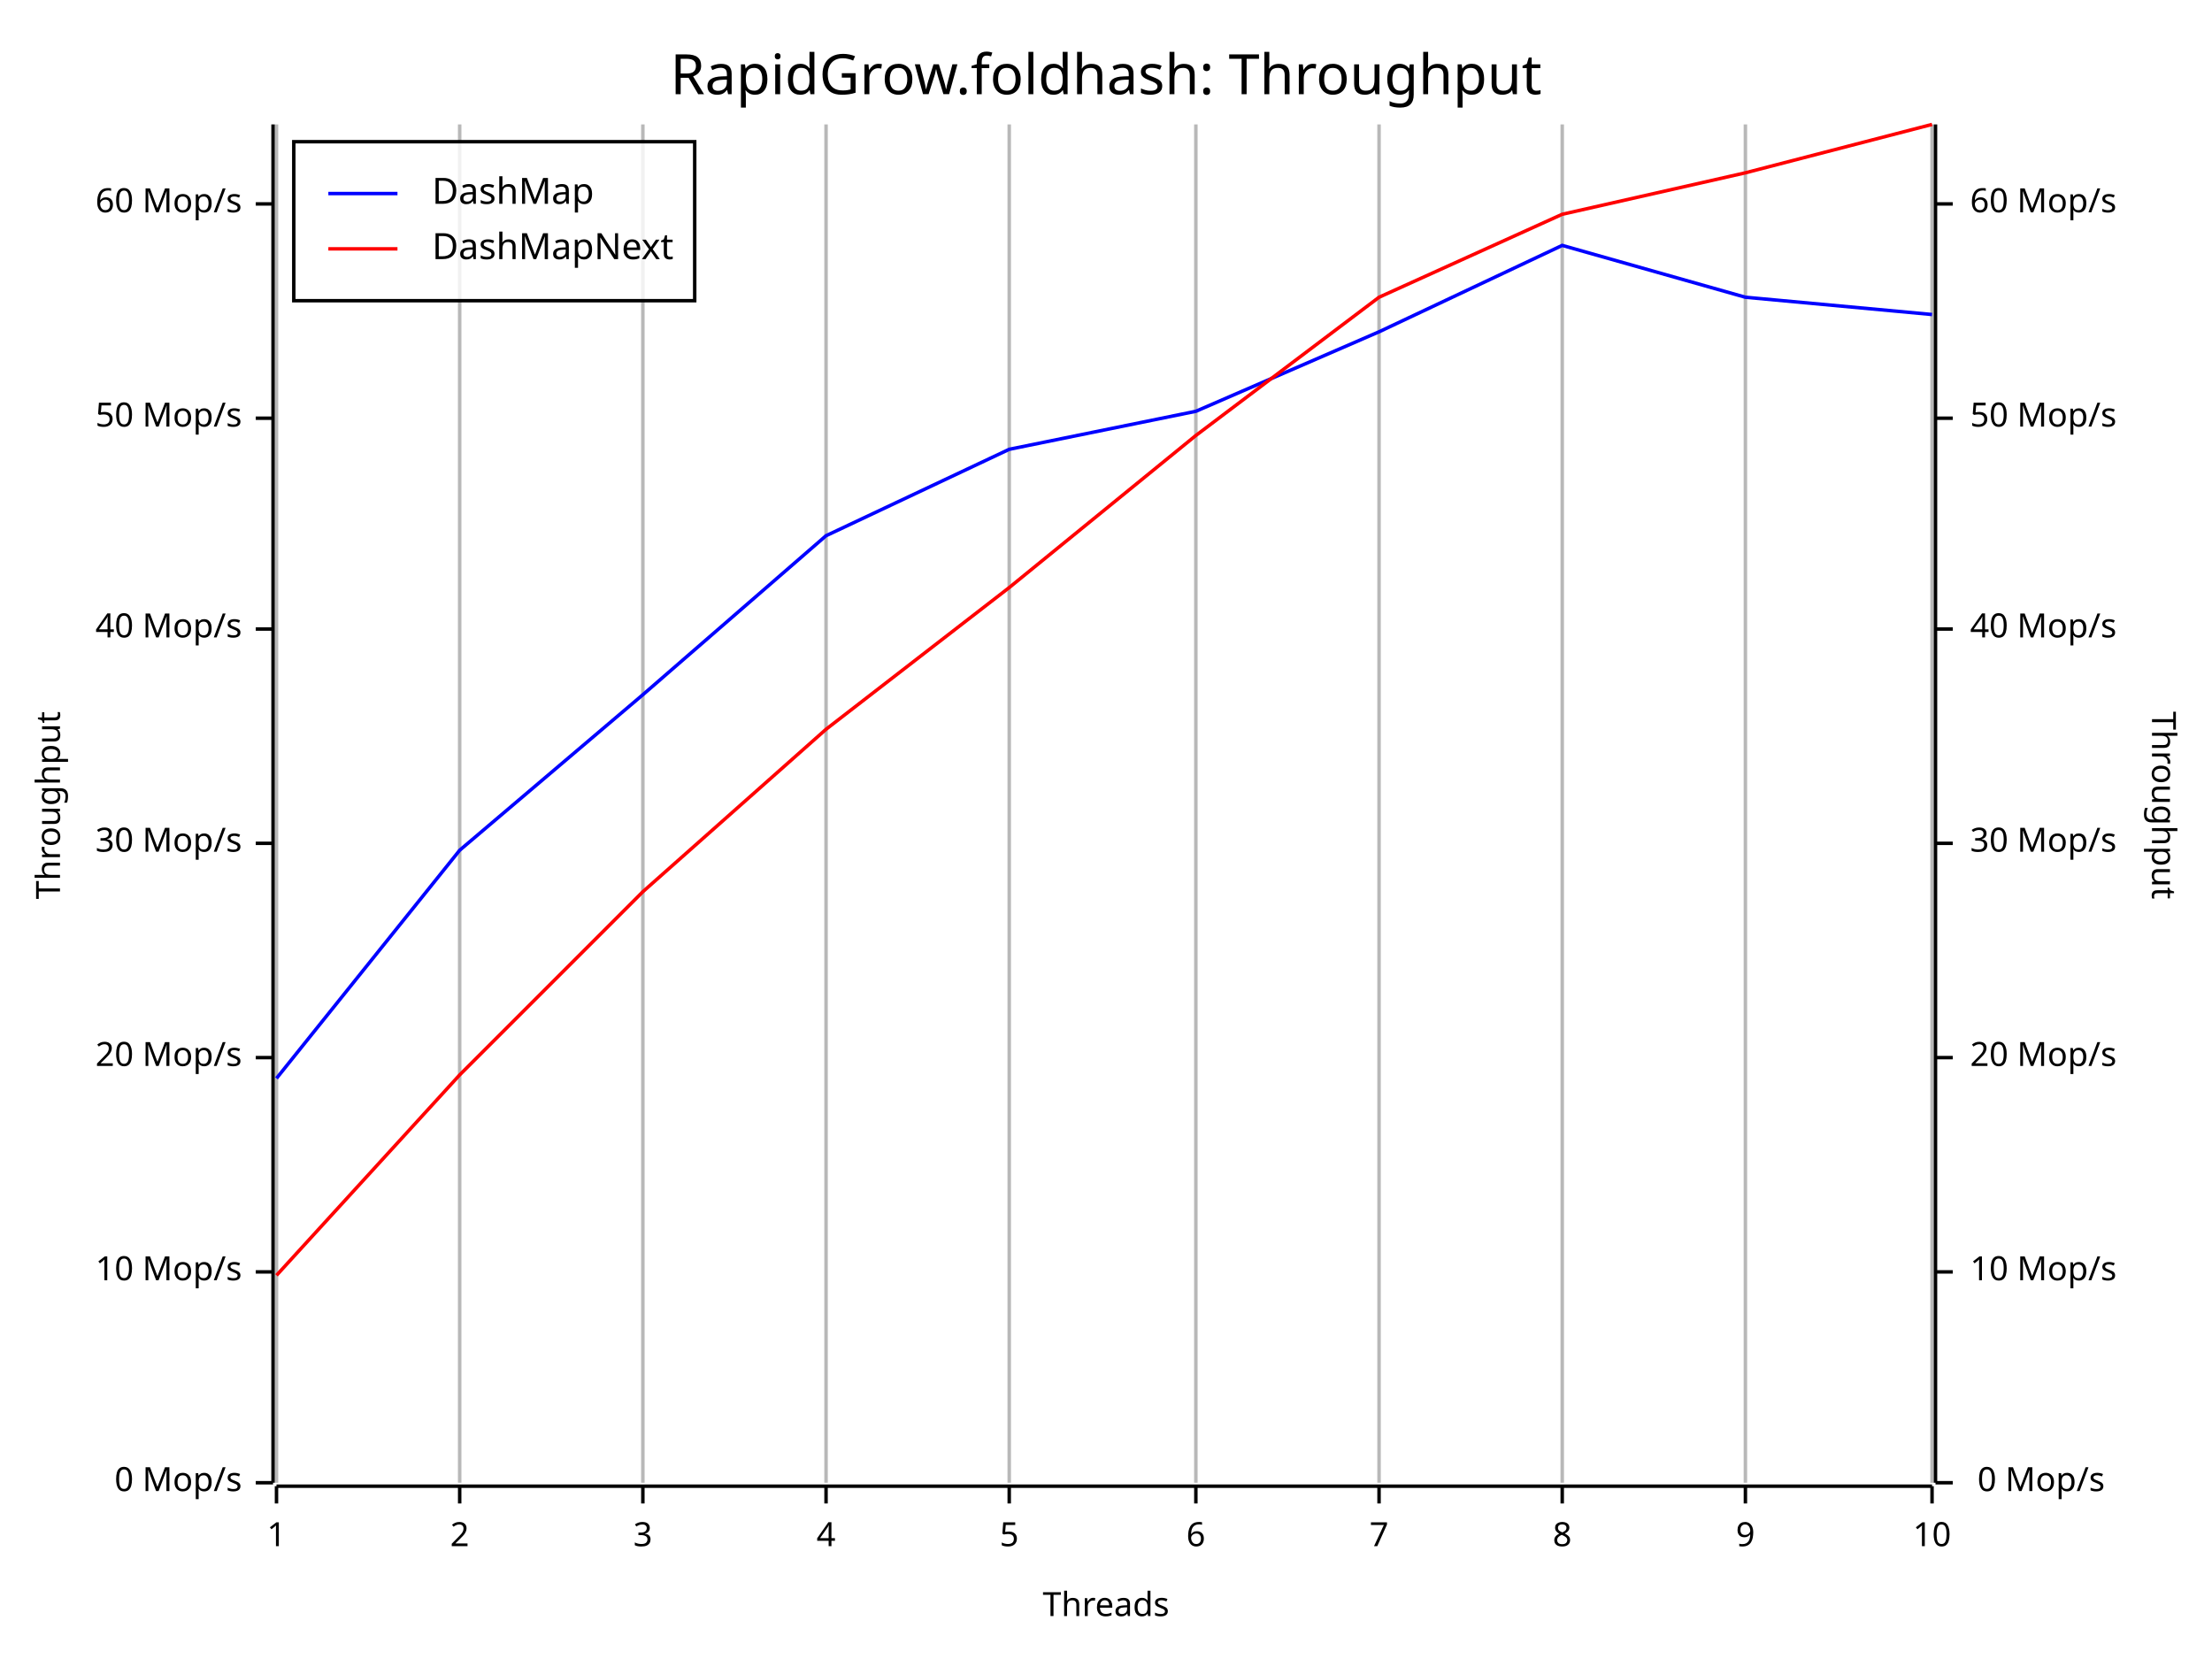
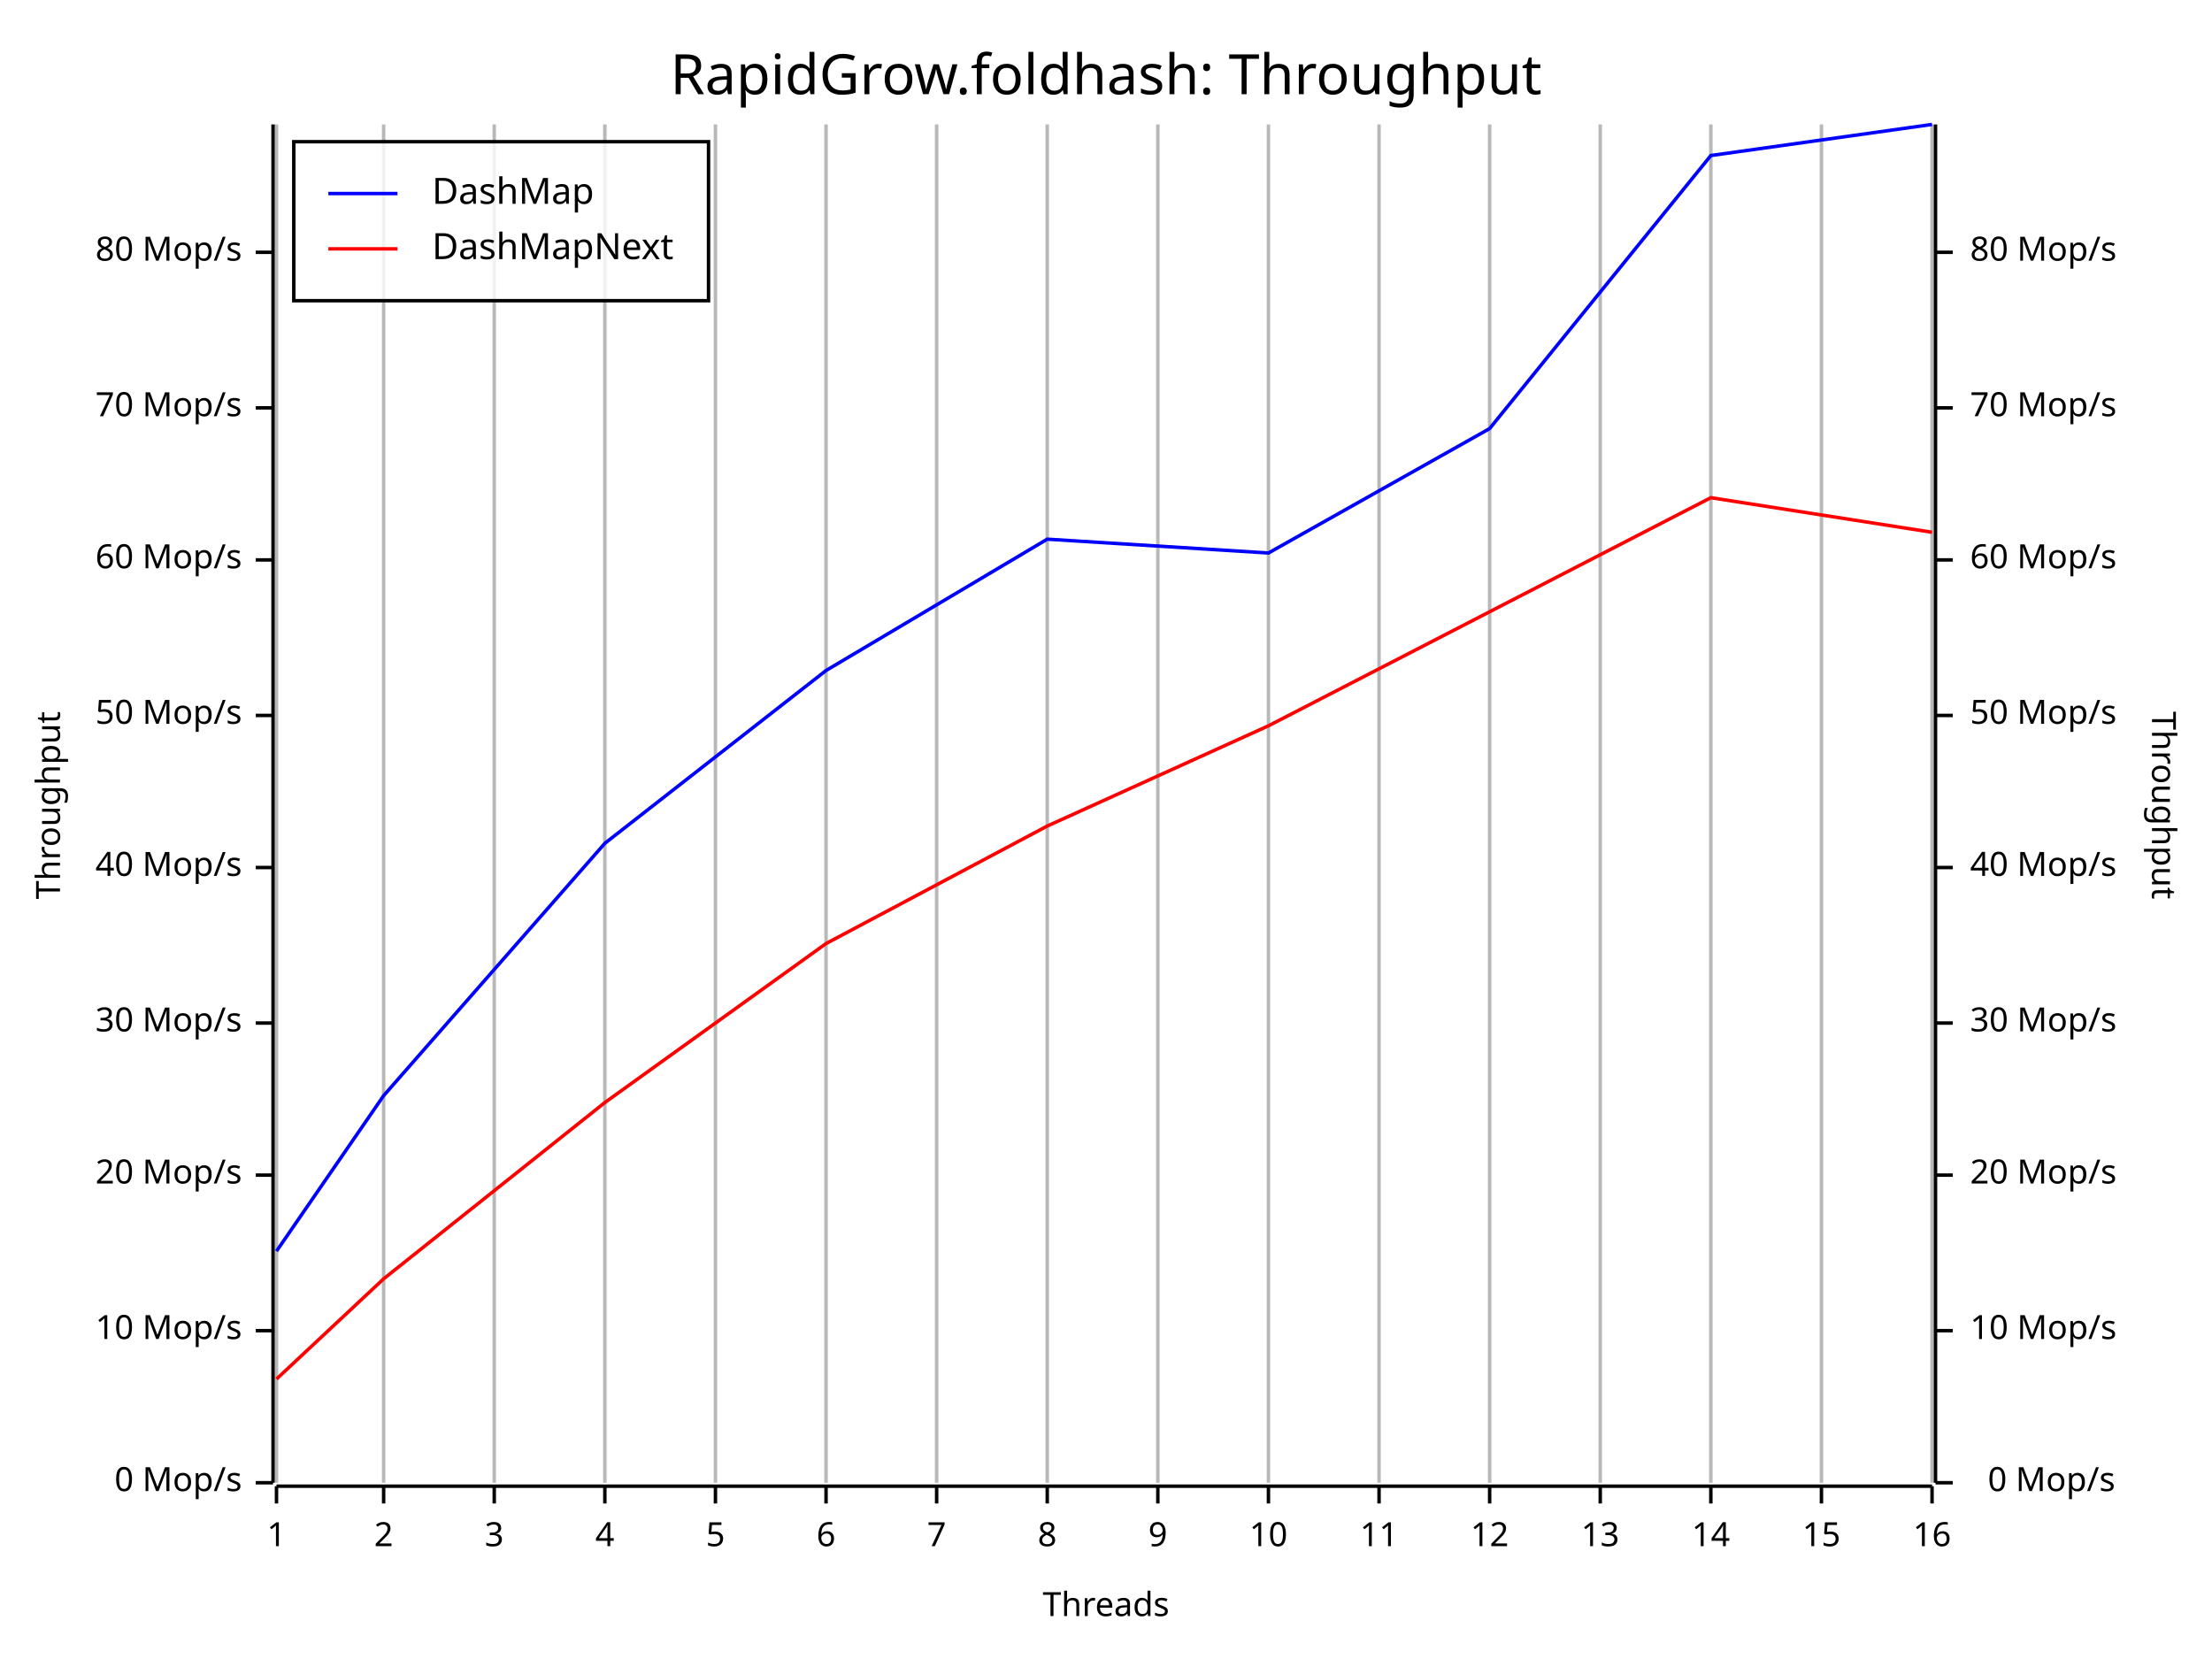
<svg xmlns="http://www.w3.org/2000/svg" width="640" height="480" viewBox="0 0 640 480">
  <rect x="0" y="0" width="640" height="480" opacity="1" fill="#FFFFFF" stroke="none" />
  <text x="320" y="15" dy="0.76em" text-anchor="middle" font-family="Fira Code" font-size="16.129" opacity="1" fill="#000000">
RapidGrow.foldhash: Throughput
</text>
  <line opacity="0.1" stroke="#000000" stroke-width="1" x1="80" y1="429" x2="80" y2="36" />
-   <line opacity="0.1" stroke="#000000" stroke-width="1" x1="133" y1="429" x2="133" y2="36" />
-   <line opacity="0.1" stroke="#000000" stroke-width="1" x1="186" y1="429" x2="186" y2="36" />
+   <line opacity="0.1" stroke="#000000" stroke-width="1" x1="111" y1="429" x2="111" y2="36" />
+   <line opacity="0.1" stroke="#000000" stroke-width="1" x1="143" y1="429" x2="143" y2="36" />
+   <line opacity="0.1" stroke="#000000" stroke-width="1" x1="175" y1="429" x2="175" y2="36" />
+   <line opacity="0.1" stroke="#000000" stroke-width="1" x1="207" y1="429" x2="207" y2="36" />
  <line opacity="0.1" stroke="#000000" stroke-width="1" x1="239" y1="429" x2="239" y2="36" />
-   <line opacity="0.1" stroke="#000000" stroke-width="1" x1="292" y1="429" x2="292" y2="36" />
-   <line opacity="0.1" stroke="#000000" stroke-width="1" x1="346" y1="429" x2="346" y2="36" />
+   <line opacity="0.1" stroke="#000000" stroke-width="1" x1="271" y1="429" x2="271" y2="36" />
+   <line opacity="0.1" stroke="#000000" stroke-width="1" x1="303" y1="429" x2="303" y2="36" />
+   <line opacity="0.1" stroke="#000000" stroke-width="1" x1="335" y1="429" x2="335" y2="36" />
+   <line opacity="0.1" stroke="#000000" stroke-width="1" x1="367" y1="429" x2="367" y2="36" />
  <line opacity="0.1" stroke="#000000" stroke-width="1" x1="399" y1="429" x2="399" y2="36" />
-   <line opacity="0.1" stroke="#000000" stroke-width="1" x1="452" y1="429" x2="452" y2="36" />
-   <line opacity="0.1" stroke="#000000" stroke-width="1" x1="505" y1="429" x2="505" y2="36" />
+   <line opacity="0.1" stroke="#000000" stroke-width="1" x1="431" y1="429" x2="431" y2="36" />
+   <line opacity="0.1" stroke="#000000" stroke-width="1" x1="463" y1="429" x2="463" y2="36" />
+   <line opacity="0.1" stroke="#000000" stroke-width="1" x1="495" y1="429" x2="495" y2="36" />
+   <line opacity="0.1" stroke="#000000" stroke-width="1" x1="527" y1="429" x2="527" y2="36" />
  <line opacity="0.1" stroke="#000000" stroke-width="1" x1="559" y1="429" x2="559" y2="36" />
  <text x="10" y="233" dy="0.76em" text-anchor="middle" font-family="sans-serif" font-size="9.677" opacity="1" fill="#000000" transform="rotate(270, 10, 233)">
Throughput
</text>
  <text x="320" y="470" dy="-0.5ex" text-anchor="middle" font-family="sans-serif" font-size="9.677" opacity="1" fill="#000000">
Threads
</text>
  <text x="630" y="233" dy="0.76em" text-anchor="middle" font-family="sans-serif" font-size="9.677" opacity="1" fill="#000000" transform="rotate(90, 630, 233)">
Throughput
</text>
  <line opacity="0.2" stroke="#000000" stroke-width="1" x1="80" y1="429" x2="80" y2="36" />
-   <line opacity="0.2" stroke="#000000" stroke-width="1" x1="133" y1="429" x2="133" y2="36" />
-   <line opacity="0.2" stroke="#000000" stroke-width="1" x1="186" y1="429" x2="186" y2="36" />
+   <line opacity="0.2" stroke="#000000" stroke-width="1" x1="111" y1="429" x2="111" y2="36" />
+   <line opacity="0.2" stroke="#000000" stroke-width="1" x1="143" y1="429" x2="143" y2="36" />
+   <line opacity="0.2" stroke="#000000" stroke-width="1" x1="175" y1="429" x2="175" y2="36" />
+   <line opacity="0.2" stroke="#000000" stroke-width="1" x1="207" y1="429" x2="207" y2="36" />
  <line opacity="0.2" stroke="#000000" stroke-width="1" x1="239" y1="429" x2="239" y2="36" />
-   <line opacity="0.2" stroke="#000000" stroke-width="1" x1="292" y1="429" x2="292" y2="36" />
-   <line opacity="0.2" stroke="#000000" stroke-width="1" x1="346" y1="429" x2="346" y2="36" />
+   <line opacity="0.2" stroke="#000000" stroke-width="1" x1="271" y1="429" x2="271" y2="36" />
+   <line opacity="0.2" stroke="#000000" stroke-width="1" x1="303" y1="429" x2="303" y2="36" />
+   <line opacity="0.2" stroke="#000000" stroke-width="1" x1="335" y1="429" x2="335" y2="36" />
+   <line opacity="0.2" stroke="#000000" stroke-width="1" x1="367" y1="429" x2="367" y2="36" />
  <line opacity="0.2" stroke="#000000" stroke-width="1" x1="399" y1="429" x2="399" y2="36" />
-   <line opacity="0.2" stroke="#000000" stroke-width="1" x1="452" y1="429" x2="452" y2="36" />
-   <line opacity="0.2" stroke="#000000" stroke-width="1" x1="505" y1="429" x2="505" y2="36" />
+   <line opacity="0.2" stroke="#000000" stroke-width="1" x1="431" y1="429" x2="431" y2="36" />
+   <line opacity="0.2" stroke="#000000" stroke-width="1" x1="463" y1="429" x2="463" y2="36" />
+   <line opacity="0.2" stroke="#000000" stroke-width="1" x1="495" y1="429" x2="495" y2="36" />
+   <line opacity="0.2" stroke="#000000" stroke-width="1" x1="527" y1="429" x2="527" y2="36" />
  <line opacity="0.2" stroke="#000000" stroke-width="1" x1="559" y1="429" x2="559" y2="36" />
  <polyline fill="none" opacity="1" stroke="#000000" stroke-width="1" points="79,36 79,429 " />
  <text x="70" y="429" dy="0.5ex" text-anchor="end" font-family="sans-serif" font-size="9.677" opacity="1" fill="#000000">
0 Mop/s
</text>
  <polyline fill="none" opacity="1" stroke="#000000" stroke-width="1" points="74,429 79,429 " />
-   <text x="70" y="368" dy="0.5ex" text-anchor="end" font-family="sans-serif" font-size="9.677" opacity="1" fill="#000000">
+   <text x="70" y="385" dy="0.5ex" text-anchor="end" font-family="sans-serif" font-size="9.677" opacity="1" fill="#000000">
10 Mop/s
</text>
-   <polyline fill="none" opacity="1" stroke="#000000" stroke-width="1" points="74,368 79,368 " />
-   <text x="70" y="306" dy="0.5ex" text-anchor="end" font-family="sans-serif" font-size="9.677" opacity="1" fill="#000000">
+   <polyline fill="none" opacity="1" stroke="#000000" stroke-width="1" points="74,385 79,385 " />
+   <text x="70" y="340" dy="0.5ex" text-anchor="end" font-family="sans-serif" font-size="9.677" opacity="1" fill="#000000">
20 Mop/s
</text>
-   <polyline fill="none" opacity="1" stroke="#000000" stroke-width="1" points="74,306 79,306 " />
-   <text x="70" y="244" dy="0.5ex" text-anchor="end" font-family="sans-serif" font-size="9.677" opacity="1" fill="#000000">
+   <polyline fill="none" opacity="1" stroke="#000000" stroke-width="1" points="74,340 79,340 " />
+   <text x="70" y="296" dy="0.5ex" text-anchor="end" font-family="sans-serif" font-size="9.677" opacity="1" fill="#000000">
30 Mop/s
</text>
-   <polyline fill="none" opacity="1" stroke="#000000" stroke-width="1" points="74,244 79,244 " />
-   <text x="70" y="182" dy="0.5ex" text-anchor="end" font-family="sans-serif" font-size="9.677" opacity="1" fill="#000000">
+   <polyline fill="none" opacity="1" stroke="#000000" stroke-width="1" points="74,296 79,296 " />
+   <text x="70" y="251" dy="0.5ex" text-anchor="end" font-family="sans-serif" font-size="9.677" opacity="1" fill="#000000">
40 Mop/s
</text>
-   <polyline fill="none" opacity="1" stroke="#000000" stroke-width="1" points="74,182 79,182 " />
-   <text x="70" y="121" dy="0.5ex" text-anchor="end" font-family="sans-serif" font-size="9.677" opacity="1" fill="#000000">
+   <polyline fill="none" opacity="1" stroke="#000000" stroke-width="1" points="74,251 79,251 " />
+   <text x="70" y="207" dy="0.5ex" text-anchor="end" font-family="sans-serif" font-size="9.677" opacity="1" fill="#000000">
50 Mop/s
</text>
-   <polyline fill="none" opacity="1" stroke="#000000" stroke-width="1" points="74,121 79,121 " />
-   <text x="70" y="59" dy="0.5ex" text-anchor="end" font-family="sans-serif" font-size="9.677" opacity="1" fill="#000000">
+   <polyline fill="none" opacity="1" stroke="#000000" stroke-width="1" points="74,207 79,207 " />
+   <text x="70" y="162" dy="0.5ex" text-anchor="end" font-family="sans-serif" font-size="9.677" opacity="1" fill="#000000">
60 Mop/s
</text>
-   <polyline fill="none" opacity="1" stroke="#000000" stroke-width="1" points="74,59 79,59 " />
+   <polyline fill="none" opacity="1" stroke="#000000" stroke-width="1" points="74,162 79,162 " />
+   <text x="70" y="118" dy="0.5ex" text-anchor="end" font-family="sans-serif" font-size="9.677" opacity="1" fill="#000000">
+ 70 Mop/s
+ </text>
+   <polyline fill="none" opacity="1" stroke="#000000" stroke-width="1" points="74,118 79,118 " />
+   <text x="70" y="73" dy="0.5ex" text-anchor="end" font-family="sans-serif" font-size="9.677" opacity="1" fill="#000000">
+ 80 Mop/s
+ </text>
+   <polyline fill="none" opacity="1" stroke="#000000" stroke-width="1" points="74,73 79,73 " />
  <polyline fill="none" opacity="1" stroke="#000000" stroke-width="1" points="80,430 559,430 " />
  <text x="80" y="440" dy="0.76em" text-anchor="middle" font-family="sans-serif" font-size="9.677" opacity="1" fill="#000000">
1
</text>
  <polyline fill="none" opacity="1" stroke="#000000" stroke-width="1" points="80,430 80,435 " />
-   <text x="133" y="440" dy="0.76em" text-anchor="middle" font-family="sans-serif" font-size="9.677" opacity="1" fill="#000000">
+   <text x="111" y="440" dy="0.76em" text-anchor="middle" font-family="sans-serif" font-size="9.677" opacity="1" fill="#000000">
2
</text>
-   <polyline fill="none" opacity="1" stroke="#000000" stroke-width="1" points="133,430 133,435 " />
-   <text x="186" y="440" dy="0.76em" text-anchor="middle" font-family="sans-serif" font-size="9.677" opacity="1" fill="#000000">
+   <polyline fill="none" opacity="1" stroke="#000000" stroke-width="1" points="111,430 111,435 " />
+   <text x="143" y="440" dy="0.76em" text-anchor="middle" font-family="sans-serif" font-size="9.677" opacity="1" fill="#000000">
3
</text>
-   <polyline fill="none" opacity="1" stroke="#000000" stroke-width="1" points="186,430 186,435 " />
-   <text x="239" y="440" dy="0.76em" text-anchor="middle" font-family="sans-serif" font-size="9.677" opacity="1" fill="#000000">
+   <polyline fill="none" opacity="1" stroke="#000000" stroke-width="1" points="143,430 143,435 " />
+   <text x="175" y="440" dy="0.76em" text-anchor="middle" font-family="sans-serif" font-size="9.677" opacity="1" fill="#000000">
4
</text>
-   <polyline fill="none" opacity="1" stroke="#000000" stroke-width="1" points="239,430 239,435 " />
-   <text x="292" y="440" dy="0.76em" text-anchor="middle" font-family="sans-serif" font-size="9.677" opacity="1" fill="#000000">
+   <polyline fill="none" opacity="1" stroke="#000000" stroke-width="1" points="175,430 175,435 " />
+   <text x="207" y="440" dy="0.76em" text-anchor="middle" font-family="sans-serif" font-size="9.677" opacity="1" fill="#000000">
5
</text>
-   <polyline fill="none" opacity="1" stroke="#000000" stroke-width="1" points="292,430 292,435 " />
-   <text x="346" y="440" dy="0.76em" text-anchor="middle" font-family="sans-serif" font-size="9.677" opacity="1" fill="#000000">
+   <polyline fill="none" opacity="1" stroke="#000000" stroke-width="1" points="207,430 207,435 " />
+   <text x="239" y="440" dy="0.76em" text-anchor="middle" font-family="sans-serif" font-size="9.677" opacity="1" fill="#000000">
6
</text>
-   <polyline fill="none" opacity="1" stroke="#000000" stroke-width="1" points="346,430 346,435 " />
-   <text x="399" y="440" dy="0.76em" text-anchor="middle" font-family="sans-serif" font-size="9.677" opacity="1" fill="#000000">
+   <polyline fill="none" opacity="1" stroke="#000000" stroke-width="1" points="239,430 239,435 " />
+   <text x="271" y="440" dy="0.76em" text-anchor="middle" font-family="sans-serif" font-size="9.677" opacity="1" fill="#000000">
7
</text>
-   <polyline fill="none" opacity="1" stroke="#000000" stroke-width="1" points="399,430 399,435 " />
-   <text x="452" y="440" dy="0.76em" text-anchor="middle" font-family="sans-serif" font-size="9.677" opacity="1" fill="#000000">
+   <polyline fill="none" opacity="1" stroke="#000000" stroke-width="1" points="271,430 271,435 " />
+   <text x="303" y="440" dy="0.76em" text-anchor="middle" font-family="sans-serif" font-size="9.677" opacity="1" fill="#000000">
8
</text>
-   <polyline fill="none" opacity="1" stroke="#000000" stroke-width="1" points="452,430 452,435 " />
-   <text x="505" y="440" dy="0.76em" text-anchor="middle" font-family="sans-serif" font-size="9.677" opacity="1" fill="#000000">
+   <polyline fill="none" opacity="1" stroke="#000000" stroke-width="1" points="303,430 303,435 " />
+   <text x="335" y="440" dy="0.76em" text-anchor="middle" font-family="sans-serif" font-size="9.677" opacity="1" fill="#000000">
9
</text>
-   <polyline fill="none" opacity="1" stroke="#000000" stroke-width="1" points="505,430 505,435 " />
+   <polyline fill="none" opacity="1" stroke="#000000" stroke-width="1" points="335,430 335,435 " />
+   <text x="367" y="440" dy="0.76em" text-anchor="middle" font-family="sans-serif" font-size="9.677" opacity="1" fill="#000000">
+ 10
+ </text>
+   <polyline fill="none" opacity="1" stroke="#000000" stroke-width="1" points="367,430 367,435 " />
+   <text x="399" y="440" dy="0.76em" text-anchor="middle" font-family="sans-serif" font-size="9.677" opacity="1" fill="#000000">
+ 11
+ </text>
+   <polyline fill="none" opacity="1" stroke="#000000" stroke-width="1" points="399,430 399,435 " />
+   <text x="431" y="440" dy="0.76em" text-anchor="middle" font-family="sans-serif" font-size="9.677" opacity="1" fill="#000000">
+ 12
+ </text>
+   <polyline fill="none" opacity="1" stroke="#000000" stroke-width="1" points="431,430 431,435 " />
+   <text x="463" y="440" dy="0.76em" text-anchor="middle" font-family="sans-serif" font-size="9.677" opacity="1" fill="#000000">
+ 13
+ </text>
+   <polyline fill="none" opacity="1" stroke="#000000" stroke-width="1" points="463,430 463,435 " />
+   <text x="495" y="440" dy="0.76em" text-anchor="middle" font-family="sans-serif" font-size="9.677" opacity="1" fill="#000000">
+ 14
+ </text>
+   <polyline fill="none" opacity="1" stroke="#000000" stroke-width="1" points="495,430 495,435 " />
+   <text x="527" y="440" dy="0.76em" text-anchor="middle" font-family="sans-serif" font-size="9.677" opacity="1" fill="#000000">
+ 15
+ </text>
+   <polyline fill="none" opacity="1" stroke="#000000" stroke-width="1" points="527,430 527,435 " />
  <text x="559" y="440" dy="0.76em" text-anchor="middle" font-family="sans-serif" font-size="9.677" opacity="1" fill="#000000">
- 10
+ 16
</text>
  <polyline fill="none" opacity="1" stroke="#000000" stroke-width="1" points="559,430 559,435 " />
  <polyline fill="none" opacity="1" stroke="#000000" stroke-width="1" points="560,36 560,429 " />
-   <text x="609" y="429" dy="0.5ex" text-anchor="end" font-family="sans-serif" font-size="9.677" opacity="1" fill="#000000">
+   <text x="612" y="429" dy="0.5ex" text-anchor="end" font-family="sans-serif" font-size="9.677" opacity="1" fill="#000000">
0 Mop/s
</text>
  <polyline fill="none" opacity="1" stroke="#000000" stroke-width="1" points="560,429 565,429 " />
-   <text x="570" y="368" dy="0.5ex" text-anchor="start" font-family="sans-serif" font-size="9.677" opacity="1" fill="#000000">
+   <text x="570" y="385" dy="0.5ex" text-anchor="start" font-family="sans-serif" font-size="9.677" opacity="1" fill="#000000">
10 Mop/s
</text>
-   <polyline fill="none" opacity="1" stroke="#000000" stroke-width="1" points="560,368 565,368 " />
-   <text x="570" y="306" dy="0.5ex" text-anchor="start" font-family="sans-serif" font-size="9.677" opacity="1" fill="#000000">
+   <polyline fill="none" opacity="1" stroke="#000000" stroke-width="1" points="560,385 565,385 " />
+   <text x="570" y="340" dy="0.5ex" text-anchor="start" font-family="sans-serif" font-size="9.677" opacity="1" fill="#000000">
20 Mop/s
</text>
-   <polyline fill="none" opacity="1" stroke="#000000" stroke-width="1" points="560,306 565,306 " />
-   <text x="570" y="244" dy="0.5ex" text-anchor="start" font-family="sans-serif" font-size="9.677" opacity="1" fill="#000000">
+   <polyline fill="none" opacity="1" stroke="#000000" stroke-width="1" points="560,340 565,340 " />
+   <text x="570" y="296" dy="0.5ex" text-anchor="start" font-family="sans-serif" font-size="9.677" opacity="1" fill="#000000">
30 Mop/s
</text>
-   <polyline fill="none" opacity="1" stroke="#000000" stroke-width="1" points="560,244 565,244 " />
-   <text x="570" y="182" dy="0.5ex" text-anchor="start" font-family="sans-serif" font-size="9.677" opacity="1" fill="#000000">
+   <polyline fill="none" opacity="1" stroke="#000000" stroke-width="1" points="560,296 565,296 " />
+   <text x="570" y="251" dy="0.5ex" text-anchor="start" font-family="sans-serif" font-size="9.677" opacity="1" fill="#000000">
40 Mop/s
</text>
-   <polyline fill="none" opacity="1" stroke="#000000" stroke-width="1" points="560,182 565,182 " />
-   <text x="570" y="121" dy="0.5ex" text-anchor="start" font-family="sans-serif" font-size="9.677" opacity="1" fill="#000000">
+   <polyline fill="none" opacity="1" stroke="#000000" stroke-width="1" points="560,251 565,251 " />
+   <text x="570" y="207" dy="0.5ex" text-anchor="start" font-family="sans-serif" font-size="9.677" opacity="1" fill="#000000">
50 Mop/s
</text>
-   <polyline fill="none" opacity="1" stroke="#000000" stroke-width="1" points="560,121 565,121 " />
-   <text x="570" y="59" dy="0.5ex" text-anchor="start" font-family="sans-serif" font-size="9.677" opacity="1" fill="#000000">
+   <polyline fill="none" opacity="1" stroke="#000000" stroke-width="1" points="560,207 565,207 " />
+   <text x="570" y="162" dy="0.5ex" text-anchor="start" font-family="sans-serif" font-size="9.677" opacity="1" fill="#000000">
60 Mop/s
</text>
-   <polyline fill="none" opacity="1" stroke="#000000" stroke-width="1" points="560,59 565,59 " />
-   <polyline fill="none" opacity="1" stroke="#0000FF" stroke-width="1" points="80,312 133,246 186,201 239,155 292,130 346,119 399,96 452,71 505,86 559,91 " />
-   <polyline fill="none" opacity="1" stroke="#FF0000" stroke-width="1" points="80,369 133,311 186,258 239,211 292,170 346,126 399,86 452,62 505,50 559,36 " />
-   <rect x="85" y="41" width="116" height="46" opacity="0.8" fill="#FFFFFF" stroke="none" />
-   <rect x="85" y="41" width="116" height="46" opacity="1" fill="none" stroke="#000000" />
+   <polyline fill="none" opacity="1" stroke="#000000" stroke-width="1" points="560,162 565,162 " />
+   <text x="570" y="118" dy="0.5ex" text-anchor="start" font-family="sans-serif" font-size="9.677" opacity="1" fill="#000000">
+ 70 Mop/s
+ </text>
+   <polyline fill="none" opacity="1" stroke="#000000" stroke-width="1" points="560,118 565,118 " />
+   <text x="570" y="73" dy="0.5ex" text-anchor="start" font-family="sans-serif" font-size="9.677" opacity="1" fill="#000000">
+ 80 Mop/s
+ </text>
+   <polyline fill="none" opacity="1" stroke="#000000" stroke-width="1" points="560,73 565,73 " />
+   <polyline fill="none" opacity="1" stroke="#0000FF" stroke-width="1" points="80,362 111,317 175,244 239,194 303,156 367,160 431,124 495,45 559,36 " />
+   <polyline fill="none" opacity="1" stroke="#FF0000" stroke-width="1" points="80,399 111,370 175,319 239,273 303,239 367,210 431,177 495,144 559,154 " />
+   <rect x="85" y="41" width="120" height="46" opacity="0.8" fill="#FFFFFF" stroke="none" />
+   <rect x="85" y="41" width="120" height="46" opacity="1" fill="none" stroke="#000000" />
  <text x="125" y="51" dy="0.76em" text-anchor="start" font-family="Fira Code" font-size="10.484" opacity="1" fill="#000000">
DashMap
</text>
  <text x="125" y="67" dy="0.76em" text-anchor="start" font-family="Fira Code" font-size="10.484" opacity="1" fill="#000000">
DashMapNext
</text>
  <polyline fill="none" opacity="1" stroke="#0000FF" stroke-width="1" points="95,56 115,56 " />
  <polyline fill="none" opacity="1" stroke="#FF0000" stroke-width="1" points="95,72 115,72 " />
</svg>
